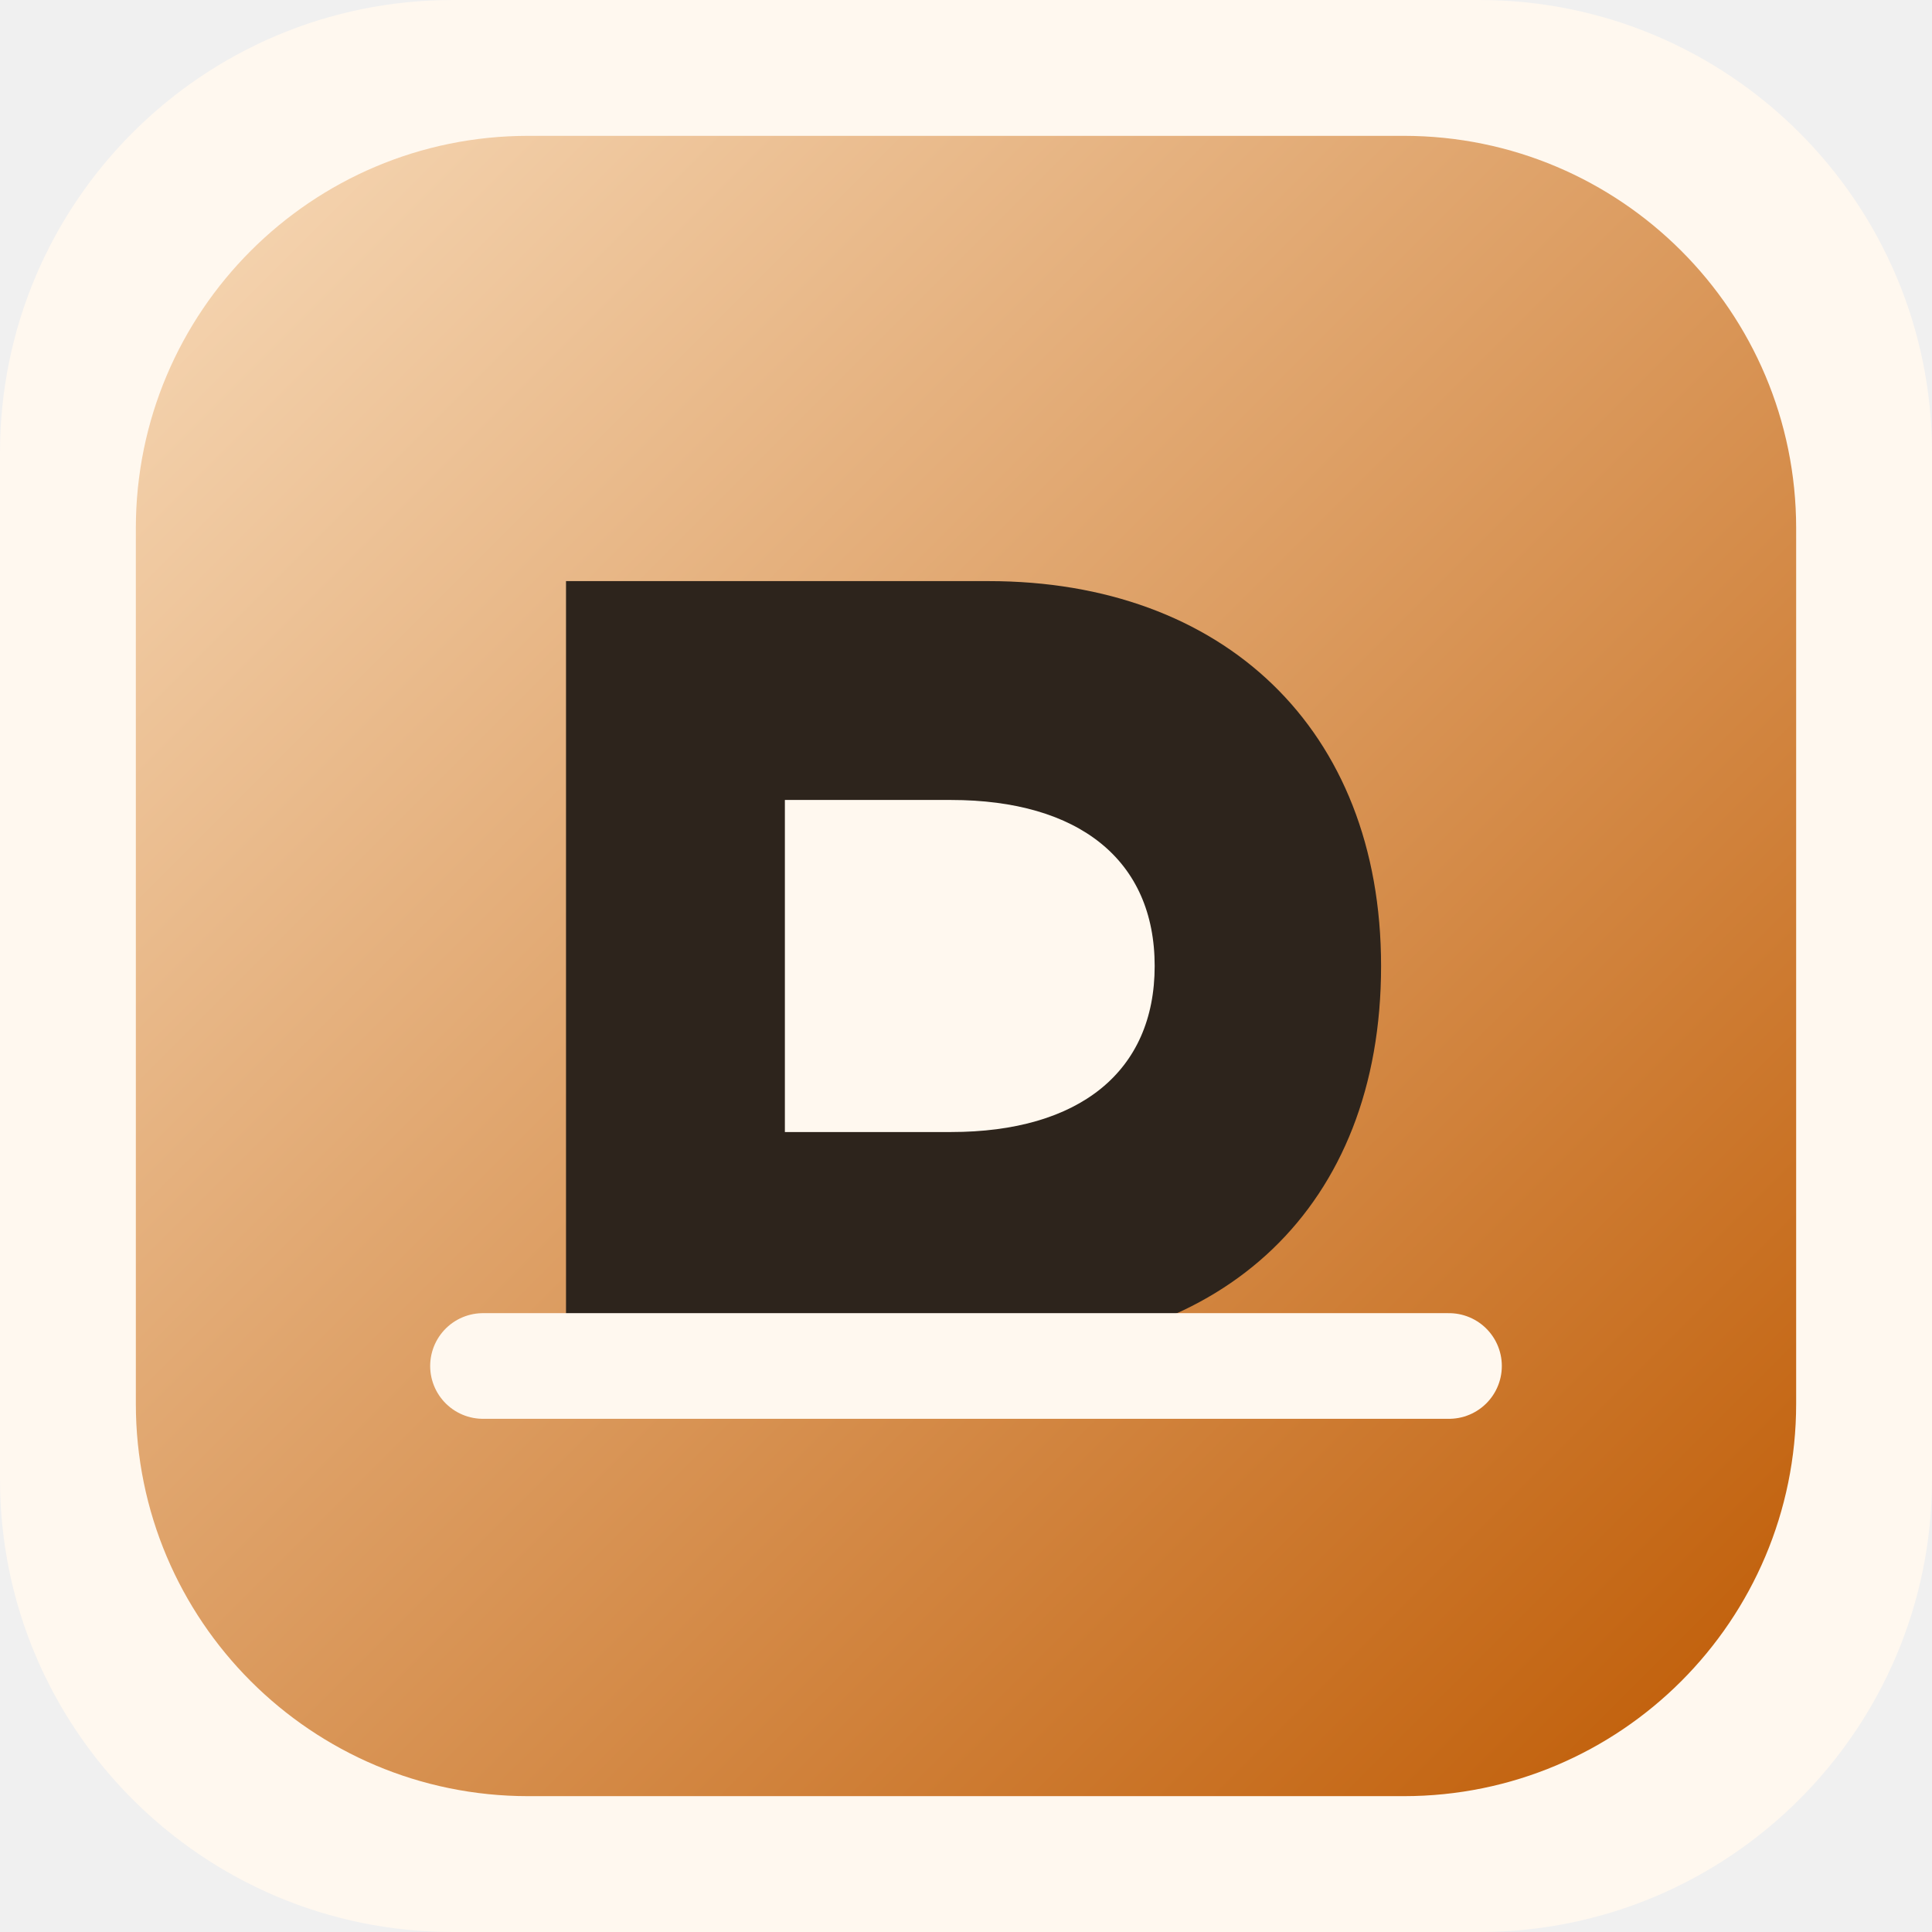
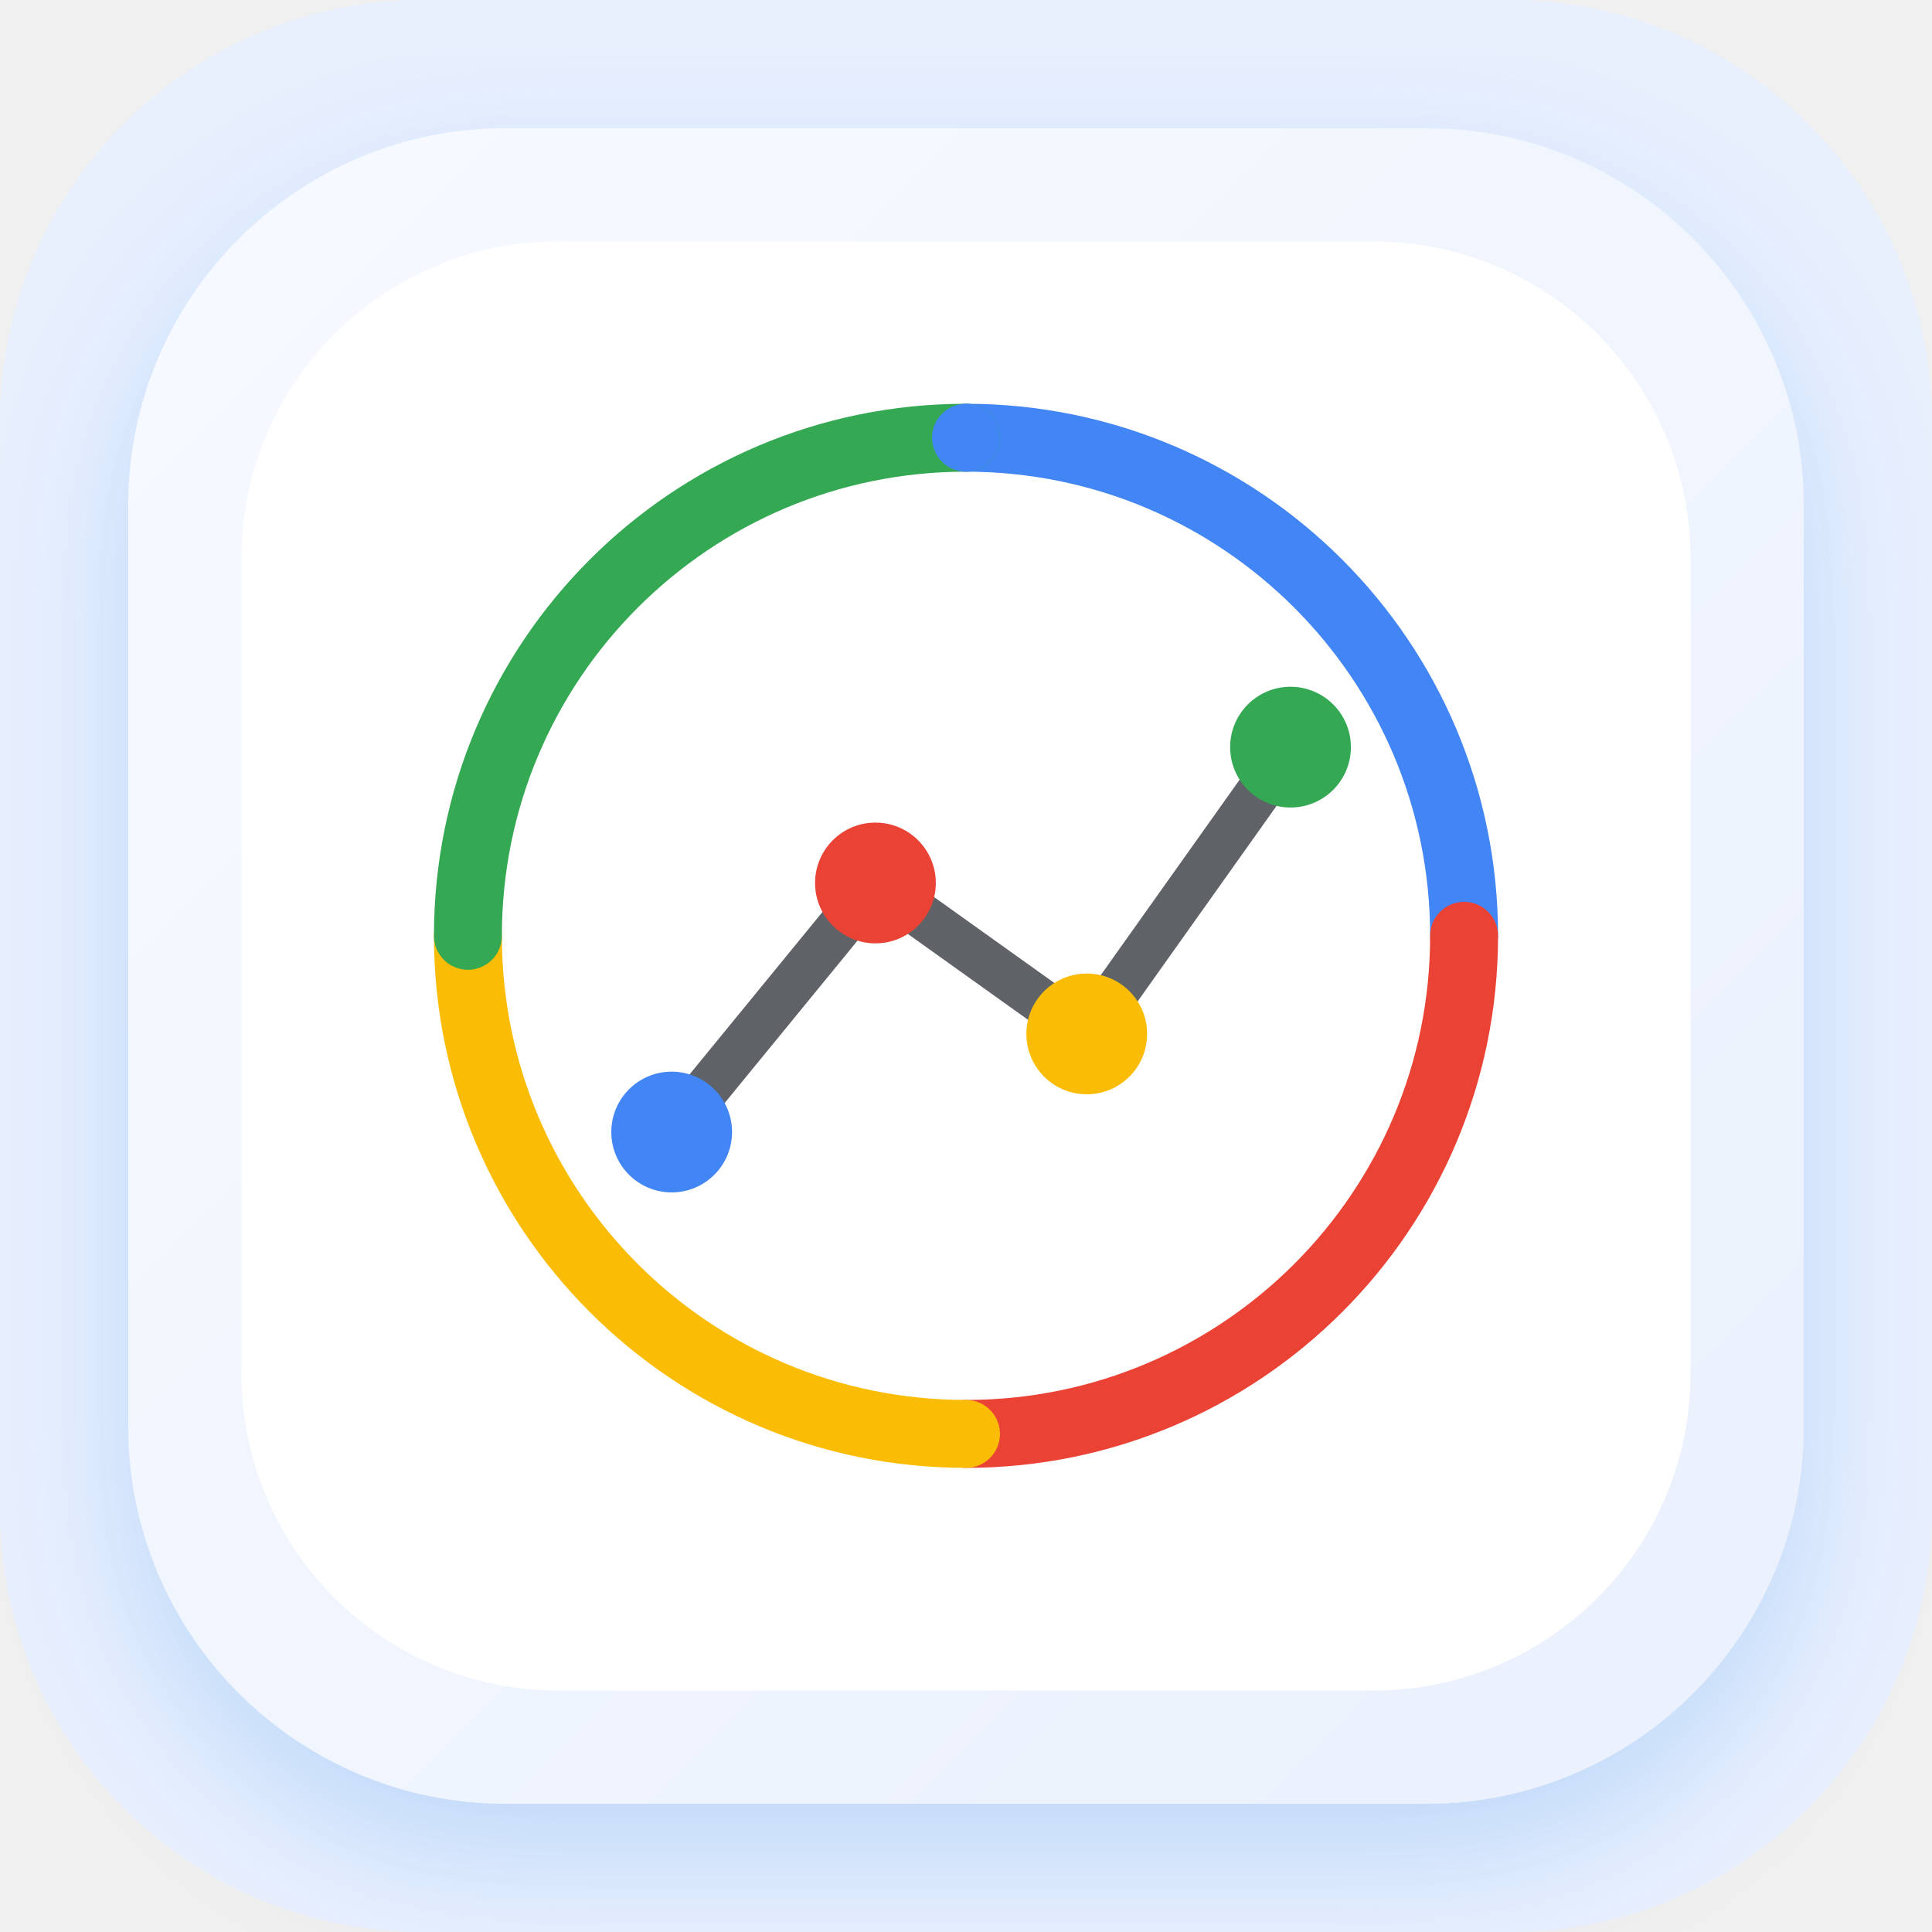
- <svg xmlns="http://www.w3.org/2000/svg" viewBox="0 0 512 512">
+ <svg xmlns="http://www.w3.org/2000/svg" viewBox="0 0 512 512" role="img" aria-label="Algo Atelier app icon">
  <defs>
-     <linearGradient id="bg" x1="0%" y1="0%" x2="100%" y2="100%">
-       <stop offset="0%" stop-color="#f7d9b7" />
-       <stop offset="100%" stop-color="#bf5b04" />
+     <linearGradient id="frame" x1="0%" y1="0%" x2="100%" y2="100%">
+       <stop offset="0%" stop-color="#f7faff" />
+       <stop offset="100%" stop-color="#eaf1fd" />
    </linearGradient>
+     <filter id="cardShadow" x="-30%" y="-30%" width="160%" height="160%">
+       <feDropShadow dx="0" dy="14" stdDeviation="18" flood-color="#1a73e8" flood-opacity="0.18" />
+     </filter>
  </defs>
-   <rect width="512" height="512" rx="120" fill="#fff8ef" />
-   <rect x="36" y="36" width="440" height="440" rx="104" fill="url(#bg)" />
-   <path d="M150 154h112c62 0 104 39 104 102 0 64-42 102-104 102H150z" fill="#2d241c" />
-   <path d="M208 212v88h44c34 0 54-16 54-44 0-28-20-44-54-44z" fill="#fff8ef" />
-   <path d="M128 362h256" stroke="#fff8ef" stroke-width="28" stroke-linecap="round" />
+   <rect width="512" height="512" rx="112" fill="#e8f0fe" />
+   <rect x="34" y="34" width="444" height="444" rx="100" fill="url(#frame)" filter="url(#cardShadow)" />
+   <rect x="64" y="64" width="384" height="384" rx="84" fill="#ffffff" />
+   <g transform="translate(256 248)">
+     <path d="M0 -132A132 132 0 0 1 132 0" fill="none" stroke="#4285f4" stroke-width="18" stroke-linecap="round" />
+     <path d="M132 0A132 132 0 0 1 0 132" fill="none" stroke="#ea4335" stroke-width="18" stroke-linecap="round" />
+     <path d="M0 132A132 132 0 0 1 -132 0" fill="none" stroke="#fbbc05" stroke-width="18" stroke-linecap="round" />
+     <path d="M-132 0A132 132 0 0 1 0 -132" fill="none" stroke="#34a853" stroke-width="18" stroke-linecap="round" />
+     <circle cx="0" cy="-132" r="9" fill="#4285f4" />
+     <path d="M-78 52L-24 -14L32 26L86 -50" fill="none" stroke="#5f6368" stroke-width="12" stroke-linecap="round" stroke-linejoin="round" />
+     <circle cx="-78" cy="52" r="16" fill="#4285f4" />
+     <circle cx="-24" cy="-14" r="16" fill="#ea4335" />
+     <circle cx="32" cy="26" r="16" fill="#fbbc05" />
+     <circle cx="86" cy="-50" r="16" fill="#34a853" />
+   </g>
</svg>
